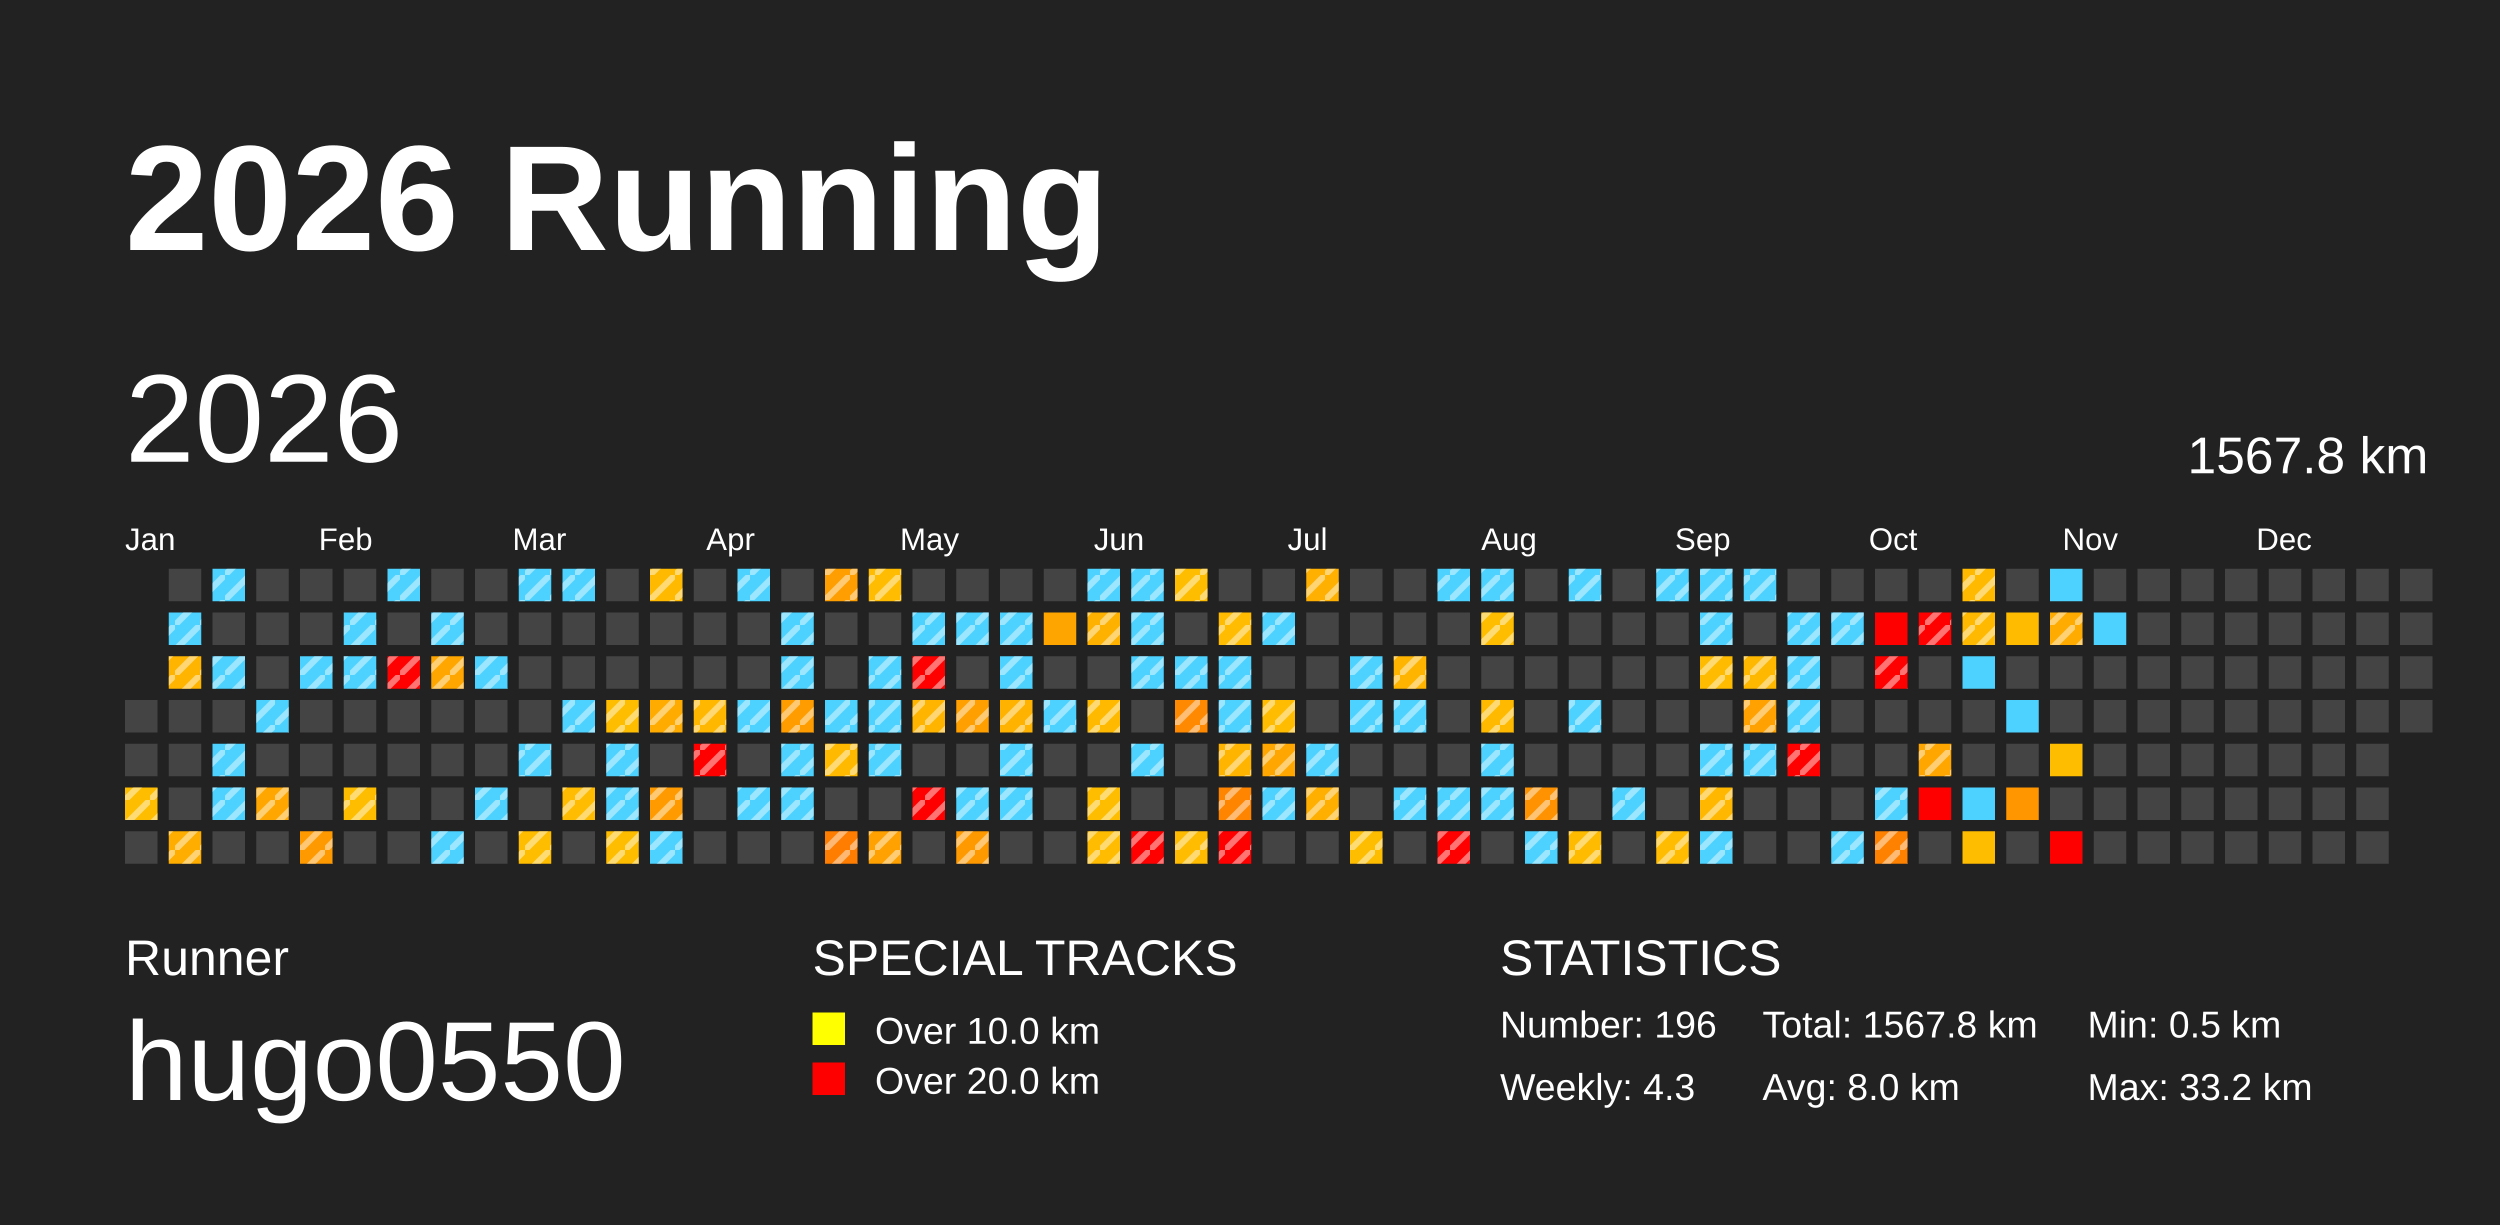
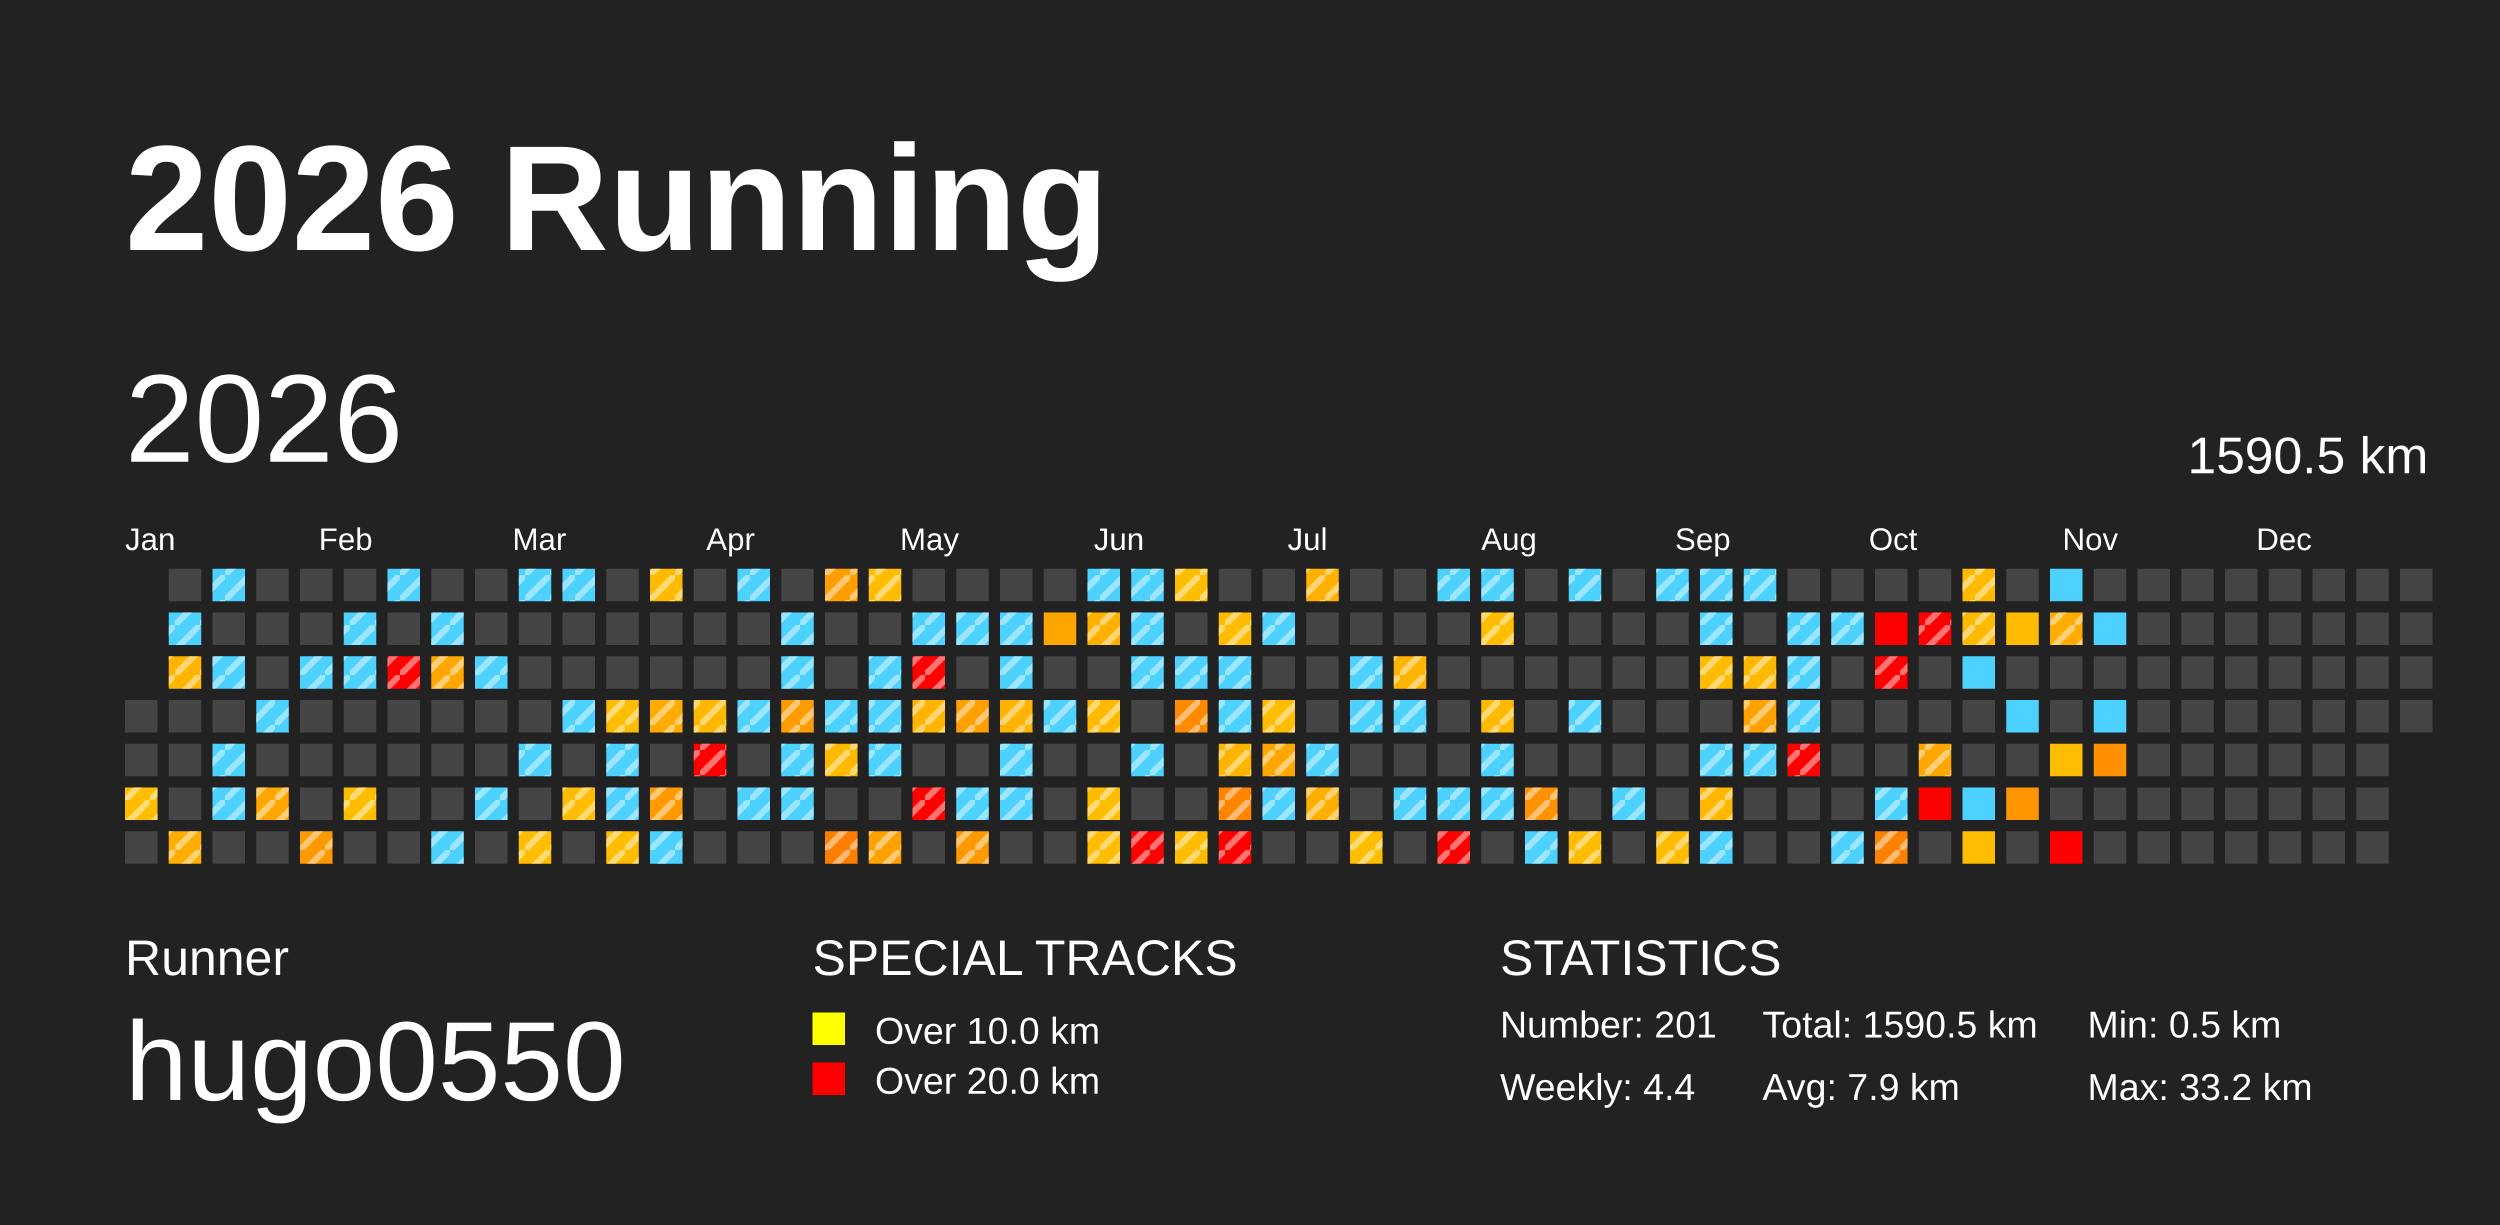
<svg xmlns="http://www.w3.org/2000/svg" baseProfile="full" height="98mm" version="1.1" viewBox="0,0,200,98" width="200mm">
  <defs>
    <pattern height="2" id="indoor-stripe" patternUnits="userSpaceOnUse" width="2">
      <line stroke="white" stroke-opacity="0.45" stroke-width="0.5" x1="0" x2="2" y1="2" y2="0" />
    </pattern>
  </defs>
  <rect fill="#222222" height="98" width="200" x="0" y="0" />
  <text fill="#FFFFFF" style="font-size:12px; font-family:Arial; font-weight:bold;" x="10" y="20">2026 Running</text>
  <text fill="#FFFFFF" style="font-size:4px; font-family:Arial" x="10" y="78">Runner</text>
  <text fill="#FFFFFF" style="font-size:9px; font-family:Arial" x="10" y="88">hugo0550</text>
  <text fill="#FFFFFF" style="font-size:4px; font-family:Arial" x="65" y="78">SPECIAL TRACKS</text>
  <rect fill="yellow" height="2.6" width="2.6" x="65" y="81" />
  <text fill="#FFFFFF" style="font-size:3px; font-family:Arial" x="70" y="83.5">Over 10.0 km</text>
  <rect fill="red" height="2.6" width="2.6" x="65" y="85" />
  <text fill="#FFFFFF" style="font-size:3px; font-family:Arial" x="70" y="87.5">Over 20.0 km</text>
  <text fill="#FFFFFF" style="font-size:4px; font-family:Arial" x="120" y="78">STATISTICS</text>
-   <text fill="#FFFFFF" style="font-size:3px; font-family:Arial" x="120" y="83">Number: 196</text>
-   <text fill="#FFFFFF" style="font-size:3px; font-family:Arial" x="120" y="88">Weekly: 4.3</text>
-   <text fill="#FFFFFF" style="font-size:3px; font-family:Arial" x="141" y="83">Total: 1567.8 km</text>
-   <text fill="#FFFFFF" style="font-size:3px; font-family:Arial" x="141" y="88">Avg: 8.0 km</text>
+   <text fill="#FFFFFF" style="font-size:3px; font-family:Arial" x="120" y="83">Number: 201</text>
+   <text fill="#FFFFFF" style="font-size:3px; font-family:Arial" x="120" y="88">Weekly: 4.4</text>
+   <text fill="#FFFFFF" style="font-size:3px; font-family:Arial" x="141" y="83">Total: 1590.5 km</text>
+   <text fill="#FFFFFF" style="font-size:3px; font-family:Arial" x="141" y="88">Avg: 7.9 km</text>
  <text fill="#FFFFFF" style="font-size:3px; font-family:Arial" x="167" y="83">Min: 0.5 km</text>
  <text fill="#FFFFFF" style="font-size:3px; font-family:Arial" x="167" y="88">Max: 33.2 km</text>
  <text dominant-baseline="hanging" fill="#FFFFFF" style="font-size:10.0px; font-family:Arial;" x="10" y="30">2026</text>
-   <text dominant-baseline="hanging" fill="#FFFFFF" style="font-size:4.125px; font-family:Arial;" x="175" y="35">1567.8 km</text>
+   <text dominant-baseline="hanging" fill="#FFFFFF" style="font-size:4.125px; font-family:Arial;" x="175" y="35">1590.5 km</text>
  <text fill="#FFFFFF" style="font-size:2.5px; font-family:Arial" x="10.0" y="44">Jan</text>
  <text fill="#FFFFFF" style="font-size:2.5px; font-family:Arial" x="25.5" y="44">Feb</text>
  <text fill="#FFFFFF" style="font-size:2.5px; font-family:Arial" x="41.0" y="44">Mar</text>
  <text fill="#FFFFFF" style="font-size:2.5px; font-family:Arial" x="56.5" y="44">Apr</text>
  <text fill="#FFFFFF" style="font-size:2.5px; font-family:Arial" x="72.0" y="44">May</text>
  <text fill="#FFFFFF" style="font-size:2.5px; font-family:Arial" x="87.5" y="44">Jun</text>
  <text fill="#FFFFFF" style="font-size:2.5px; font-family:Arial" x="103.0" y="44">Jul</text>
  <text fill="#FFFFFF" style="font-size:2.5px; font-family:Arial" x="118.5" y="44">Aug</text>
  <text fill="#FFFFFF" style="font-size:2.5px; font-family:Arial" x="134.0" y="44">Sep</text>
  <text fill="#FFFFFF" style="font-size:2.5px; font-family:Arial" x="149.5" y="44">Oct</text>
  <text fill="#FFFFFF" style="font-size:2.5px; font-family:Arial" x="165.0" y="44">Nov</text>
  <text fill="#FFFFFF" style="font-size:2.5px; font-family:Arial" x="180.5" y="44">Dec</text>
  <rect fill="#444444" height="2.6" width="2.6" x="10.0" y="56.0" />
  <rect fill="#444444" height="2.6" width="2.6" x="10.0" y="59.5" />
  <rect fill="#ffbd00" height="2.6" width="2.6" x="10.0" y="63.0" />
  <rect fill="url(#indoor-stripe)" height="2.6" style="pointer-events: none;" width="2.6" x="10.0" y="63.0" />
  <rect fill="#444444" height="2.6" width="2.6" x="10.0" y="66.5" />
  <rect fill="#444444" height="2.6" width="2.6" x="13.5" y="45.5" />
  <rect fill="#4dd2ff" height="2.6" width="2.6" x="13.5" y="49.0" />
  <rect fill="url(#indoor-stripe)" height="2.6" style="pointer-events: none;" width="2.6" x="13.5" y="49.0" />
  <rect fill="#ffb400" height="2.6" width="2.6" x="13.5" y="52.5" />
  <rect fill="url(#indoor-stripe)" height="2.6" style="pointer-events: none;" width="2.6" x="13.5" y="52.5" />
  <rect fill="#444444" height="2.6" width="2.6" x="13.5" y="56.0" />
  <rect fill="#444444" height="2.6" width="2.6" x="13.5" y="59.5" />
  <rect fill="#444444" height="2.6" width="2.6" x="13.5" y="63.0" />
  <rect fill="#ffae00" height="2.6" width="2.6" x="13.5" y="66.5" />
  <rect fill="url(#indoor-stripe)" height="2.6" style="pointer-events: none;" width="2.6" x="13.5" y="66.5" />
  <rect fill="#4dd2ff" height="2.6" width="2.6" x="17.0" y="45.5" />
  <rect fill="url(#indoor-stripe)" height="2.6" style="pointer-events: none;" width="2.6" x="17.0" y="45.5" />
  <rect fill="#444444" height="2.6" width="2.6" x="17.0" y="49.0" />
  <rect fill="#4dd2ff" height="2.6" width="2.6" x="17.0" y="52.5" />
  <rect fill="url(#indoor-stripe)" height="2.6" style="pointer-events: none;" width="2.6" x="17.0" y="52.5" />
  <rect fill="#444444" height="2.6" width="2.6" x="17.0" y="56.0" />
  <rect fill="#4dd2ff" height="2.6" width="2.6" x="17.0" y="59.5" />
  <rect fill="url(#indoor-stripe)" height="2.6" style="pointer-events: none;" width="2.6" x="17.0" y="59.5" />
  <rect fill="#4dd2ff" height="2.6" width="2.6" x="17.0" y="63.0" />
  <rect fill="url(#indoor-stripe)" height="2.6" style="pointer-events: none;" width="2.6" x="17.0" y="63.0" />
  <rect fill="#444444" height="2.6" width="2.6" x="17.0" y="66.5" />
  <rect fill="#444444" height="2.6" width="2.6" x="20.5" y="45.5" />
  <rect fill="#444444" height="2.6" width="2.6" x="20.5" y="49.0" />
  <rect fill="#444444" height="2.6" width="2.6" x="20.5" y="52.5" />
  <rect fill="#4dd2ff" height="2.6" width="2.6" x="20.5" y="56.0" />
  <rect fill="url(#indoor-stripe)" height="2.6" style="pointer-events: none;" width="2.6" x="20.5" y="56.0" />
  <rect fill="#444444" height="2.6" width="2.6" x="20.5" y="59.5" />
  <rect fill="#ffa700" height="2.6" width="2.6" x="20.5" y="63.0" />
  <rect fill="url(#indoor-stripe)" height="2.6" style="pointer-events: none;" width="2.6" x="20.5" y="63.0" />
  <rect fill="#444444" height="2.6" width="2.6" x="20.5" y="66.5" />
  <rect fill="#444444" height="2.6" width="2.6" x="24.0" y="45.5" />
  <rect fill="#444444" height="2.6" width="2.6" x="24.0" y="49.0" />
  <rect fill="#4dd2ff" height="2.6" width="2.6" x="24.0" y="52.5" />
  <rect fill="url(#indoor-stripe)" height="2.6" style="pointer-events: none;" width="2.6" x="24.0" y="52.5" />
  <rect fill="#444444" height="2.6" width="2.6" x="24.0" y="56.0" />
  <rect fill="#444444" height="2.6" width="2.6" x="24.0" y="59.5" />
  <rect fill="#444444" height="2.6" width="2.6" x="24.0" y="63.0" />
  <rect fill="#ff9900" height="2.6" width="2.6" x="24.0" y="66.5" />
  <rect fill="url(#indoor-stripe)" height="2.6" style="pointer-events: none;" width="2.6" x="24.0" y="66.5" />
  <rect fill="#444444" height="2.6" width="2.6" x="27.5" y="45.5" />
  <rect fill="#4dd2ff" height="2.6" width="2.6" x="27.5" y="49.0" />
  <rect fill="url(#indoor-stripe)" height="2.6" style="pointer-events: none;" width="2.6" x="27.5" y="49.0" />
  <rect fill="#4dd2ff" height="2.6" width="2.6" x="27.5" y="52.5" />
  <rect fill="url(#indoor-stripe)" height="2.6" style="pointer-events: none;" width="2.6" x="27.5" y="52.5" />
  <rect fill="#444444" height="2.6" width="2.6" x="27.5" y="56.0" />
  <rect fill="#444444" height="2.6" width="2.6" x="27.5" y="59.5" />
  <rect fill="#ffbd00" height="2.6" width="2.6" x="27.5" y="63.0" />
  <rect fill="url(#indoor-stripe)" height="2.6" style="pointer-events: none;" width="2.6" x="27.5" y="63.0" />
  <rect fill="#444444" height="2.6" width="2.6" x="27.5" y="66.5" />
  <rect fill="#4dd2ff" height="2.6" width="2.6" x="31.0" y="45.5" />
  <rect fill="url(#indoor-stripe)" height="2.6" style="pointer-events: none;" width="2.6" x="31.0" y="45.5" />
  <rect fill="#444444" height="2.6" width="2.6" x="31.0" y="49.0" />
  <rect fill="red" height="2.6" width="2.6" x="31.0" y="52.5" />
  <rect fill="url(#indoor-stripe)" height="2.6" style="pointer-events: none;" width="2.6" x="31.0" y="52.5" />
  <rect fill="#444444" height="2.6" width="2.6" x="31.0" y="56.0" />
  <rect fill="#444444" height="2.6" width="2.6" x="31.0" y="59.5" />
  <rect fill="#444444" height="2.6" width="2.6" x="31.0" y="63.0" />
  <rect fill="#444444" height="2.6" width="2.6" x="31.0" y="66.5" />
  <rect fill="#444444" height="2.6" width="2.6" x="34.5" y="45.5" />
  <rect fill="#4dd2ff" height="2.6" width="2.6" x="34.5" y="49.0" />
  <rect fill="url(#indoor-stripe)" height="2.6" style="pointer-events: none;" width="2.6" x="34.5" y="49.0" />
  <rect fill="#ffa700" height="2.6" width="2.6" x="34.5" y="52.5" />
  <rect fill="url(#indoor-stripe)" height="2.6" style="pointer-events: none;" width="2.6" x="34.5" y="52.5" />
  <rect fill="#444444" height="2.6" width="2.6" x="34.5" y="56.0" />
  <rect fill="#444444" height="2.6" width="2.6" x="34.5" y="59.5" />
  <rect fill="#444444" height="2.6" width="2.6" x="34.5" y="63.0" />
  <rect fill="#4dd2ff" height="2.6" width="2.6" x="34.5" y="66.5" />
  <rect fill="url(#indoor-stripe)" height="2.6" style="pointer-events: none;" width="2.6" x="34.5" y="66.5" />
  <rect fill="#444444" height="2.6" width="2.6" x="38.0" y="45.5" />
  <rect fill="#444444" height="2.6" width="2.6" x="38.0" y="49.0" />
  <rect fill="#4dd2ff" height="2.6" width="2.6" x="38.0" y="52.5" />
  <rect fill="url(#indoor-stripe)" height="2.6" style="pointer-events: none;" width="2.6" x="38.0" y="52.5" />
  <rect fill="#444444" height="2.6" width="2.6" x="38.0" y="56.0" />
  <rect fill="#444444" height="2.6" width="2.6" x="38.0" y="59.5" />
  <rect fill="#4dd2ff" height="2.6" width="2.6" x="38.0" y="63.0" />
  <rect fill="url(#indoor-stripe)" height="2.6" style="pointer-events: none;" width="2.6" x="38.0" y="63.0" />
  <rect fill="#444444" height="2.6" width="2.6" x="38.0" y="66.5" />
  <rect fill="#4dd2ff" height="2.6" width="2.6" x="41.5" y="45.5" />
  <rect fill="url(#indoor-stripe)" height="2.6" style="pointer-events: none;" width="2.6" x="41.5" y="45.5" />
  <rect fill="#444444" height="2.6" width="2.6" x="41.5" y="49.0" />
  <rect fill="#444444" height="2.6" width="2.6" x="41.5" y="52.5" />
  <rect fill="#444444" height="2.6" width="2.6" x="41.5" y="56.0" />
  <rect fill="#4dd2ff" height="2.6" width="2.6" x="41.5" y="59.5" />
  <rect fill="url(#indoor-stripe)" height="2.6" style="pointer-events: none;" width="2.6" x="41.5" y="59.5" />
  <rect fill="#444444" height="2.6" width="2.6" x="41.5" y="63.0" />
  <rect fill="#ffbd00" height="2.6" width="2.6" x="41.5" y="66.5" />
  <rect fill="url(#indoor-stripe)" height="2.6" style="pointer-events: none;" width="2.6" x="41.5" y="66.5" />
  <rect fill="#4dd2ff" height="2.6" width="2.6" x="45.0" y="45.5" />
  <rect fill="url(#indoor-stripe)" height="2.6" style="pointer-events: none;" width="2.6" x="45.0" y="45.5" />
  <rect fill="#444444" height="2.6" width="2.6" x="45.0" y="49.0" />
  <rect fill="#444444" height="2.6" width="2.6" x="45.0" y="52.5" />
  <rect fill="#4dd2ff" height="2.6" width="2.6" x="45.0" y="56.0" />
  <rect fill="url(#indoor-stripe)" height="2.6" style="pointer-events: none;" width="2.6" x="45.0" y="56.0" />
  <rect fill="#444444" height="2.6" width="2.6" x="45.0" y="59.5" />
  <rect fill="#ffbc00" height="2.6" width="2.6" x="45.0" y="63.0" />
  <rect fill="url(#indoor-stripe)" height="2.6" style="pointer-events: none;" width="2.6" x="45.0" y="63.0" />
  <rect fill="#444444" height="2.6" width="2.6" x="45.0" y="66.5" />
  <rect fill="#444444" height="2.6" width="2.6" x="48.5" y="45.5" />
  <rect fill="#444444" height="2.6" width="2.6" x="48.5" y="49.0" />
  <rect fill="#444444" height="2.6" width="2.6" x="48.5" y="52.5" />
  <rect fill="#ffbd00" height="2.6" width="2.6" x="48.5" y="56.0" />
  <rect fill="url(#indoor-stripe)" height="2.6" style="pointer-events: none;" width="2.6" x="48.5" y="56.0" />
  <rect fill="#4dd2ff" height="2.6" width="2.6" x="48.5" y="59.5" />
  <rect fill="url(#indoor-stripe)" height="2.6" style="pointer-events: none;" width="2.6" x="48.5" y="59.5" />
  <rect fill="#4dd2ff" height="2.6" width="2.6" x="48.5" y="63.0" />
  <rect fill="url(#indoor-stripe)" height="2.6" style="pointer-events: none;" width="2.6" x="48.5" y="63.0" />
  <rect fill="#ffbd00" height="2.6" width="2.6" x="48.5" y="66.5" />
  <rect fill="url(#indoor-stripe)" height="2.6" style="pointer-events: none;" width="2.6" x="48.5" y="66.5" />
  <rect fill="#ffba00" height="2.6" width="2.6" x="52.0" y="45.5" />
  <rect fill="url(#indoor-stripe)" height="2.6" style="pointer-events: none;" width="2.6" x="52.0" y="45.5" />
  <rect fill="#444444" height="2.6" width="2.6" x="52.0" y="49.0" />
  <rect fill="#444444" height="2.6" width="2.6" x="52.0" y="52.5" />
  <rect fill="#ffab00" height="2.6" width="2.6" x="52.0" y="56.0" />
  <rect fill="url(#indoor-stripe)" height="2.6" style="pointer-events: none;" width="2.6" x="52.0" y="56.0" />
  <rect fill="#444444" height="2.6" width="2.6" x="52.0" y="59.5" />
  <rect fill="#ff9b00" height="2.6" width="2.6" x="52.0" y="63.0" />
  <rect fill="url(#indoor-stripe)" height="2.6" style="pointer-events: none;" width="2.6" x="52.0" y="63.0" />
  <rect fill="#4dd2ff" height="2.6" width="2.6" x="52.0" y="66.5" />
  <rect fill="url(#indoor-stripe)" height="2.6" style="pointer-events: none;" width="2.6" x="52.0" y="66.5" />
  <rect fill="#444444" height="2.6" width="2.6" x="55.5" y="45.5" />
  <rect fill="#444444" height="2.6" width="2.6" x="55.5" y="49.0" />
  <rect fill="#444444" height="2.6" width="2.6" x="55.5" y="52.5" />
  <rect fill="#ffb700" height="2.6" width="2.6" x="55.5" y="56.0" />
  <rect fill="url(#indoor-stripe)" height="2.6" style="pointer-events: none;" width="2.6" x="55.5" y="56.0" />
  <rect fill="red" height="2.6" width="2.6" x="55.5" y="59.5" />
  <rect fill="url(#indoor-stripe)" height="2.6" style="pointer-events: none;" width="2.6" x="55.5" y="59.5" />
  <rect fill="#444444" height="2.6" width="2.6" x="55.5" y="63.0" />
  <rect fill="#444444" height="2.6" width="2.6" x="55.5" y="66.5" />
  <rect fill="#4dd2ff" height="2.6" width="2.6" x="59.0" y="45.5" />
  <rect fill="url(#indoor-stripe)" height="2.6" style="pointer-events: none;" width="2.6" x="59.0" y="45.5" />
  <rect fill="#444444" height="2.6" width="2.6" x="59.0" y="49.0" />
  <rect fill="#444444" height="2.6" width="2.6" x="59.0" y="52.5" />
  <rect fill="#4dd2ff" height="2.6" width="2.6" x="59.0" y="56.0" />
  <rect fill="url(#indoor-stripe)" height="2.6" style="pointer-events: none;" width="2.6" x="59.0" y="56.0" />
  <rect fill="#444444" height="2.6" width="2.6" x="59.0" y="59.5" />
  <rect fill="#4dd2ff" height="2.6" width="2.6" x="59.0" y="63.0" />
  <rect fill="url(#indoor-stripe)" height="2.6" style="pointer-events: none;" width="2.6" x="59.0" y="63.0" />
  <rect fill="#444444" height="2.6" width="2.6" x="59.0" y="66.5" />
  <rect fill="#444444" height="2.6" width="2.6" x="62.5" y="45.5" />
  <rect fill="#4dd2ff" height="2.6" width="2.6" x="62.5" y="49.0" />
  <rect fill="url(#indoor-stripe)" height="2.6" style="pointer-events: none;" width="2.6" x="62.5" y="49.0" />
  <rect fill="#4dd2ff" height="2.6" width="2.6" x="62.5" y="52.5" />
  <rect fill="url(#indoor-stripe)" height="2.6" style="pointer-events: none;" width="2.6" x="62.5" y="52.5" />
  <rect fill="#ff9d00" height="2.6" width="2.6" x="62.5" y="56.0" />
  <rect fill="url(#indoor-stripe)" height="2.6" style="pointer-events: none;" width="2.6" x="62.5" y="56.0" />
  <rect fill="#4dd2ff" height="2.6" width="2.6" x="62.5" y="59.5" />
  <rect fill="url(#indoor-stripe)" height="2.6" style="pointer-events: none;" width="2.6" x="62.5" y="59.5" />
  <rect fill="#4dd2ff" height="2.6" width="2.6" x="62.5" y="63.0" />
  <rect fill="url(#indoor-stripe)" height="2.6" style="pointer-events: none;" width="2.6" x="62.5" y="63.0" />
  <rect fill="#444444" height="2.6" width="2.6" x="62.5" y="66.5" />
  <rect fill="#ff9e00" height="2.6" width="2.6" x="66.0" y="45.5" />
  <rect fill="url(#indoor-stripe)" height="2.6" style="pointer-events: none;" width="2.6" x="66.0" y="45.5" />
  <rect fill="#444444" height="2.6" width="2.6" x="66.0" y="49.0" />
  <rect fill="#444444" height="2.6" width="2.6" x="66.0" y="52.5" />
  <rect fill="#4dd2ff" height="2.6" width="2.6" x="66.0" y="56.0" />
  <rect fill="url(#indoor-stripe)" height="2.6" style="pointer-events: none;" width="2.6" x="66.0" y="56.0" />
  <rect fill="#ffba00" height="2.6" width="2.6" x="66.0" y="59.5" />
  <rect fill="url(#indoor-stripe)" height="2.6" style="pointer-events: none;" width="2.6" x="66.0" y="59.5" />
  <rect fill="#444444" height="2.6" width="2.6" x="66.0" y="63.0" />
  <rect fill="#ff7d00" height="2.6" width="2.6" x="66.0" y="66.5" />
  <rect fill="url(#indoor-stripe)" height="2.6" style="pointer-events: none;" width="2.6" x="66.0" y="66.5" />
  <rect fill="#ffbc00" height="2.6" width="2.6" x="69.5" y="45.5" />
  <rect fill="url(#indoor-stripe)" height="2.6" style="pointer-events: none;" width="2.6" x="69.5" y="45.5" />
  <rect fill="#444444" height="2.6" width="2.6" x="69.5" y="49.0" />
  <rect fill="#4dd2ff" height="2.6" width="2.6" x="69.5" y="52.5" />
  <rect fill="url(#indoor-stripe)" height="2.6" style="pointer-events: none;" width="2.6" x="69.5" y="52.5" />
  <rect fill="#4dd2ff" height="2.6" width="2.6" x="69.5" y="56.0" />
  <rect fill="url(#indoor-stripe)" height="2.6" style="pointer-events: none;" width="2.6" x="69.5" y="56.0" />
  <rect fill="#4dd2ff" height="2.6" width="2.6" x="69.5" y="59.5" />
  <rect fill="url(#indoor-stripe)" height="2.6" style="pointer-events: none;" width="2.6" x="69.5" y="59.5" />
  <rect fill="#444444" height="2.6" width="2.6" x="69.5" y="63.0" />
  <rect fill="#ffa100" height="2.6" width="2.6" x="69.5" y="66.5" />
  <rect fill="url(#indoor-stripe)" height="2.6" style="pointer-events: none;" width="2.6" x="69.5" y="66.5" />
  <rect fill="#444444" height="2.6" width="2.6" x="73.0" y="45.5" />
  <rect fill="#4dd2ff" height="2.6" width="2.6" x="73.0" y="49.0" />
  <rect fill="url(#indoor-stripe)" height="2.6" style="pointer-events: none;" width="2.6" x="73.0" y="49.0" />
  <rect fill="red" height="2.6" width="2.6" x="73.0" y="52.5" />
  <rect fill="url(#indoor-stripe)" height="2.6" style="pointer-events: none;" width="2.6" x="73.0" y="52.5" />
  <rect fill="#ffb500" height="2.6" width="2.6" x="73.0" y="56.0" />
  <rect fill="url(#indoor-stripe)" height="2.6" style="pointer-events: none;" width="2.6" x="73.0" y="56.0" />
  <rect fill="#444444" height="2.6" width="2.6" x="73.0" y="59.5" />
  <rect fill="red" height="2.6" width="2.6" x="73.0" y="63.0" />
  <rect fill="url(#indoor-stripe)" height="2.6" style="pointer-events: none;" width="2.6" x="73.0" y="63.0" />
  <rect fill="#444444" height="2.6" width="2.6" x="73.0" y="66.5" />
  <rect fill="#444444" height="2.6" width="2.6" x="76.5" y="45.5" />
  <rect fill="#4dd2ff" height="2.6" width="2.6" x="76.5" y="49.0" />
  <rect fill="url(#indoor-stripe)" height="2.6" style="pointer-events: none;" width="2.6" x="76.5" y="49.0" />
  <rect fill="#444444" height="2.6" width="2.6" x="76.5" y="52.5" />
  <rect fill="#ff9f00" height="2.6" width="2.6" x="76.5" y="56.0" />
  <rect fill="url(#indoor-stripe)" height="2.6" style="pointer-events: none;" width="2.6" x="76.5" y="56.0" />
  <rect fill="#444444" height="2.6" width="2.6" x="76.5" y="59.5" />
  <rect fill="#4dd2ff" height="2.6" width="2.6" x="76.5" y="63.0" />
  <rect fill="url(#indoor-stripe)" height="2.6" style="pointer-events: none;" width="2.6" x="76.5" y="63.0" />
  <rect fill="#ff9900" height="2.6" width="2.6" x="76.5" y="66.5" />
  <rect fill="url(#indoor-stripe)" height="2.6" style="pointer-events: none;" width="2.6" x="76.5" y="66.5" />
  <rect fill="#444444" height="2.6" width="2.6" x="80.0" y="45.5" />
  <rect fill="#4dd2ff" height="2.6" width="2.6" x="80.0" y="49.0" />
  <rect fill="url(#indoor-stripe)" height="2.6" style="pointer-events: none;" width="2.6" x="80.0" y="49.0" />
  <rect fill="#4dd2ff" height="2.6" width="2.6" x="80.0" y="52.5" />
  <rect fill="url(#indoor-stripe)" height="2.6" style="pointer-events: none;" width="2.6" x="80.0" y="52.5" />
  <rect fill="#ffb200" height="2.6" width="2.6" x="80.0" y="56.0" />
  <rect fill="url(#indoor-stripe)" height="2.6" style="pointer-events: none;" width="2.6" x="80.0" y="56.0" />
  <rect fill="#4dd2ff" height="2.6" width="2.6" x="80.0" y="59.5" />
  <rect fill="url(#indoor-stripe)" height="2.6" style="pointer-events: none;" width="2.6" x="80.0" y="59.5" />
  <rect fill="#4dd2ff" height="2.6" width="2.6" x="80.0" y="63.0" />
  <rect fill="url(#indoor-stripe)" height="2.6" style="pointer-events: none;" width="2.6" x="80.0" y="63.0" />
  <rect fill="#444444" height="2.6" width="2.6" x="80.0" y="66.5" />
  <rect fill="#444444" height="2.6" width="2.6" x="83.5" y="45.5" />
  <rect fill="#ffa500" height="2.6" width="2.6" x="83.5" y="49.0" />
  <rect fill="#444444" height="2.6" width="2.6" x="83.5" y="52.5" />
  <rect fill="#4dd2ff" height="2.6" width="2.6" x="83.5" y="56.0" />
  <rect fill="url(#indoor-stripe)" height="2.6" style="pointer-events: none;" width="2.6" x="83.5" y="56.0" />
  <rect fill="#444444" height="2.6" width="2.6" x="83.5" y="59.5" />
  <rect fill="#444444" height="2.6" width="2.6" x="83.5" y="63.0" />
  <rect fill="#444444" height="2.6" width="2.6" x="83.5" y="66.5" />
  <rect fill="#4dd2ff" height="2.6" width="2.6" x="87.0" y="45.5" />
  <rect fill="url(#indoor-stripe)" height="2.6" style="pointer-events: none;" width="2.6" x="87.0" y="45.5" />
  <rect fill="#ffb100" height="2.6" width="2.6" x="87.0" y="49.0" />
  <rect fill="url(#indoor-stripe)" height="2.6" style="pointer-events: none;" width="2.6" x="87.0" y="49.0" />
  <rect fill="#444444" height="2.6" width="2.6" x="87.0" y="52.5" />
  <rect fill="#ffba00" height="2.6" width="2.6" x="87.0" y="56.0" />
  <rect fill="url(#indoor-stripe)" height="2.6" style="pointer-events: none;" width="2.6" x="87.0" y="56.0" />
  <rect fill="#444444" height="2.6" width="2.6" x="87.0" y="59.5" />
  <rect fill="#ffbd00" height="2.6" width="2.6" x="87.0" y="63.0" />
  <rect fill="url(#indoor-stripe)" height="2.6" style="pointer-events: none;" width="2.6" x="87.0" y="63.0" />
  <rect fill="#ffbc00" height="2.6" width="2.6" x="87.0" y="66.5" />
  <rect fill="url(#indoor-stripe)" height="2.6" style="pointer-events: none;" width="2.6" x="87.0" y="66.5" />
  <rect fill="#4dd2ff" height="2.6" width="2.6" x="90.5" y="45.5" />
  <rect fill="url(#indoor-stripe)" height="2.6" style="pointer-events: none;" width="2.6" x="90.5" y="45.5" />
  <rect fill="#4dd2ff" height="2.6" width="2.6" x="90.5" y="49.0" />
  <rect fill="url(#indoor-stripe)" height="2.6" style="pointer-events: none;" width="2.6" x="90.5" y="49.0" />
  <rect fill="#4dd2ff" height="2.6" width="2.6" x="90.5" y="52.5" />
  <rect fill="url(#indoor-stripe)" height="2.6" style="pointer-events: none;" width="2.6" x="90.5" y="52.5" />
  <rect fill="#444444" height="2.6" width="2.6" x="90.5" y="56.0" />
  <rect fill="#4dd2ff" height="2.6" width="2.6" x="90.5" y="59.5" />
  <rect fill="url(#indoor-stripe)" height="2.6" style="pointer-events: none;" width="2.6" x="90.5" y="59.5" />
  <rect fill="#444444" height="2.6" width="2.6" x="90.5" y="63.0" />
  <rect fill="red" height="2.6" width="2.6" x="90.5" y="66.5" />
  <rect fill="url(#indoor-stripe)" height="2.6" style="pointer-events: none;" width="2.6" x="90.5" y="66.5" />
  <rect fill="#ffbd00" height="2.6" width="2.6" x="94.0" y="45.5" />
  <rect fill="url(#indoor-stripe)" height="2.6" style="pointer-events: none;" width="2.6" x="94.0" y="45.5" />
  <rect fill="#444444" height="2.6" width="2.6" x="94.0" y="49.0" />
  <rect fill="#4dd2ff" height="2.6" width="2.6" x="94.0" y="52.5" />
  <rect fill="url(#indoor-stripe)" height="2.6" style="pointer-events: none;" width="2.6" x="94.0" y="52.5" />
  <rect fill="#ff8900" height="2.6" width="2.6" x="94.0" y="56.0" />
  <rect fill="url(#indoor-stripe)" height="2.6" style="pointer-events: none;" width="2.6" x="94.0" y="56.0" />
  <rect fill="#444444" height="2.6" width="2.6" x="94.0" y="59.5" />
  <rect fill="#444444" height="2.6" width="2.6" x="94.0" y="63.0" />
  <rect fill="#ffbc00" height="2.6" width="2.6" x="94.0" y="66.5" />
  <rect fill="url(#indoor-stripe)" height="2.6" style="pointer-events: none;" width="2.6" x="94.0" y="66.5" />
  <rect fill="#444444" height="2.6" width="2.6" x="97.5" y="45.5" />
  <rect fill="#ffbc00" height="2.6" width="2.6" x="97.5" y="49.0" />
  <rect fill="url(#indoor-stripe)" height="2.6" style="pointer-events: none;" width="2.6" x="97.5" y="49.0" />
  <rect fill="#4dd2ff" height="2.6" width="2.6" x="97.5" y="52.5" />
  <rect fill="url(#indoor-stripe)" height="2.6" style="pointer-events: none;" width="2.6" x="97.5" y="52.5" />
  <rect fill="#4dd2ff" height="2.6" width="2.6" x="97.5" y="56.0" />
  <rect fill="url(#indoor-stripe)" height="2.6" style="pointer-events: none;" width="2.6" x="97.5" y="56.0" />
  <rect fill="#ffb500" height="2.6" width="2.6" x="97.5" y="59.5" />
  <rect fill="url(#indoor-stripe)" height="2.6" style="pointer-events: none;" width="2.6" x="97.5" y="59.5" />
  <rect fill="#ff8400" height="2.6" width="2.6" x="97.5" y="63.0" />
  <rect fill="url(#indoor-stripe)" height="2.6" style="pointer-events: none;" width="2.6" x="97.5" y="63.0" />
  <rect fill="red" height="2.6" width="2.6" x="97.5" y="66.5" />
  <rect fill="url(#indoor-stripe)" height="2.6" style="pointer-events: none;" width="2.6" x="97.5" y="66.5" />
  <rect fill="#444444" height="2.6" width="2.6" x="101.0" y="45.5" />
  <rect fill="#4dd2ff" height="2.6" width="2.6" x="101.0" y="49.0" />
  <rect fill="url(#indoor-stripe)" height="2.6" style="pointer-events: none;" width="2.6" x="101.0" y="49.0" />
  <rect fill="#444444" height="2.6" width="2.6" x="101.0" y="52.5" />
  <rect fill="#ffbc00" height="2.6" width="2.6" x="101.0" y="56.0" />
  <rect fill="url(#indoor-stripe)" height="2.6" style="pointer-events: none;" width="2.6" x="101.0" y="56.0" />
  <rect fill="#ffa700" height="2.6" width="2.6" x="101.0" y="59.5" />
  <rect fill="url(#indoor-stripe)" height="2.6" style="pointer-events: none;" width="2.6" x="101.0" y="59.5" />
  <rect fill="#4dd2ff" height="2.6" width="2.6" x="101.0" y="63.0" />
  <rect fill="url(#indoor-stripe)" height="2.6" style="pointer-events: none;" width="2.6" x="101.0" y="63.0" />
  <rect fill="#444444" height="2.6" width="2.6" x="101.0" y="66.5" />
  <rect fill="#ffb000" height="2.6" width="2.6" x="104.5" y="45.5" />
  <rect fill="url(#indoor-stripe)" height="2.6" style="pointer-events: none;" width="2.6" x="104.5" y="45.5" />
  <rect fill="#444444" height="2.6" width="2.6" x="104.5" y="49.0" />
  <rect fill="#444444" height="2.6" width="2.6" x="104.5" y="52.5" />
  <rect fill="#444444" height="2.6" width="2.6" x="104.5" y="56.0" />
  <rect fill="#4dd2ff" height="2.6" width="2.6" x="104.5" y="59.5" />
  <rect fill="url(#indoor-stripe)" height="2.6" style="pointer-events: none;" width="2.6" x="104.5" y="59.5" />
  <rect fill="#ffaf00" height="2.6" width="2.6" x="104.5" y="63.0" />
  <rect fill="url(#indoor-stripe)" height="2.6" style="pointer-events: none;" width="2.6" x="104.5" y="63.0" />
  <rect fill="#444444" height="2.6" width="2.6" x="104.5" y="66.5" />
  <rect fill="#444444" height="2.6" width="2.6" x="108.0" y="45.5" />
  <rect fill="#444444" height="2.6" width="2.6" x="108.0" y="49.0" />
  <rect fill="#4dd2ff" height="2.6" width="2.6" x="108.0" y="52.5" />
  <rect fill="url(#indoor-stripe)" height="2.6" style="pointer-events: none;" width="2.6" x="108.0" y="52.5" />
  <rect fill="#4dd2ff" height="2.6" width="2.6" x="108.0" y="56.0" />
  <rect fill="url(#indoor-stripe)" height="2.6" style="pointer-events: none;" width="2.6" x="108.0" y="56.0" />
  <rect fill="#444444" height="2.6" width="2.6" x="108.0" y="59.5" />
  <rect fill="#444444" height="2.6" width="2.6" x="108.0" y="63.0" />
  <rect fill="#ffbd00" height="2.6" width="2.6" x="108.0" y="66.5" />
  <rect fill="url(#indoor-stripe)" height="2.6" style="pointer-events: none;" width="2.6" x="108.0" y="66.5" />
  <rect fill="#444444" height="2.6" width="2.6" x="111.5" y="45.5" />
  <rect fill="#444444" height="2.6" width="2.6" x="111.5" y="49.0" />
  <rect fill="#ffb500" height="2.6" width="2.6" x="111.5" y="52.5" />
  <rect fill="url(#indoor-stripe)" height="2.6" style="pointer-events: none;" width="2.6" x="111.5" y="52.5" />
  <rect fill="#4dd2ff" height="2.6" width="2.6" x="111.5" y="56.0" />
  <rect fill="url(#indoor-stripe)" height="2.6" style="pointer-events: none;" width="2.6" x="111.5" y="56.0" />
  <rect fill="#444444" height="2.6" width="2.6" x="111.5" y="59.5" />
  <rect fill="#4dd2ff" height="2.6" width="2.6" x="111.5" y="63.0" />
  <rect fill="url(#indoor-stripe)" height="2.6" style="pointer-events: none;" width="2.6" x="111.5" y="63.0" />
  <rect fill="#444444" height="2.6" width="2.6" x="111.5" y="66.5" />
  <rect fill="#4dd2ff" height="2.6" width="2.6" x="115.0" y="45.5" />
  <rect fill="url(#indoor-stripe)" height="2.6" style="pointer-events: none;" width="2.6" x="115.0" y="45.5" />
  <rect fill="#444444" height="2.6" width="2.6" x="115.0" y="49.0" />
  <rect fill="#444444" height="2.6" width="2.6" x="115.0" y="52.5" />
  <rect fill="#444444" height="2.6" width="2.6" x="115.0" y="56.0" />
  <rect fill="#444444" height="2.6" width="2.6" x="115.0" y="59.5" />
  <rect fill="#4dd2ff" height="2.6" width="2.6" x="115.0" y="63.0" />
  <rect fill="url(#indoor-stripe)" height="2.6" style="pointer-events: none;" width="2.6" x="115.0" y="63.0" />
  <rect fill="red" height="2.6" width="2.6" x="115.0" y="66.5" />
  <rect fill="url(#indoor-stripe)" height="2.6" style="pointer-events: none;" width="2.6" x="115.0" y="66.5" />
  <rect fill="#4dd2ff" height="2.6" width="2.6" x="118.5" y="45.5" />
  <rect fill="url(#indoor-stripe)" height="2.6" style="pointer-events: none;" width="2.6" x="118.5" y="45.5" />
  <rect fill="#ffbd00" height="2.6" width="2.6" x="118.5" y="49.0" />
  <rect fill="url(#indoor-stripe)" height="2.6" style="pointer-events: none;" width="2.6" x="118.5" y="49.0" />
  <rect fill="#444444" height="2.6" width="2.6" x="118.5" y="52.5" />
  <rect fill="#ffba00" height="2.6" width="2.6" x="118.5" y="56.0" />
  <rect fill="url(#indoor-stripe)" height="2.6" style="pointer-events: none;" width="2.6" x="118.5" y="56.0" />
  <rect fill="#4dd2ff" height="2.6" width="2.6" x="118.5" y="59.5" />
  <rect fill="url(#indoor-stripe)" height="2.6" style="pointer-events: none;" width="2.6" x="118.5" y="59.5" />
  <rect fill="#4dd2ff" height="2.6" width="2.6" x="118.5" y="63.0" />
  <rect fill="url(#indoor-stripe)" height="2.6" style="pointer-events: none;" width="2.6" x="118.5" y="63.0" />
  <rect fill="#444444" height="2.6" width="2.6" x="118.5" y="66.5" />
  <rect fill="#444444" height="2.6" width="2.6" x="122.0" y="45.5" />
  <rect fill="#444444" height="2.6" width="2.6" x="122.0" y="49.0" />
  <rect fill="#444444" height="2.6" width="2.6" x="122.0" y="52.5" />
  <rect fill="#444444" height="2.6" width="2.6" x="122.0" y="56.0" />
  <rect fill="#444444" height="2.6" width="2.6" x="122.0" y="59.5" />
  <rect fill="#ff9200" height="2.6" width="2.6" x="122.0" y="63.0" />
  <rect fill="url(#indoor-stripe)" height="2.6" style="pointer-events: none;" width="2.6" x="122.0" y="63.0" />
  <rect fill="#4dd2ff" height="2.6" width="2.6" x="122.0" y="66.5" />
  <rect fill="url(#indoor-stripe)" height="2.6" style="pointer-events: none;" width="2.6" x="122.0" y="66.5" />
  <rect fill="#4dd2ff" height="2.6" width="2.6" x="125.5" y="45.5" />
  <rect fill="url(#indoor-stripe)" height="2.6" style="pointer-events: none;" width="2.6" x="125.5" y="45.5" />
  <rect fill="#444444" height="2.6" width="2.6" x="125.5" y="49.0" />
  <rect fill="#444444" height="2.6" width="2.6" x="125.5" y="52.5" />
  <rect fill="#4dd2ff" height="2.6" width="2.6" x="125.5" y="56.0" />
  <rect fill="url(#indoor-stripe)" height="2.6" style="pointer-events: none;" width="2.6" x="125.5" y="56.0" />
  <rect fill="#444444" height="2.6" width="2.6" x="125.5" y="59.5" />
  <rect fill="#444444" height="2.6" width="2.6" x="125.5" y="63.0" />
  <rect fill="#ffbb00" height="2.6" width="2.6" x="125.5" y="66.5" />
  <rect fill="url(#indoor-stripe)" height="2.6" style="pointer-events: none;" width="2.6" x="125.5" y="66.5" />
  <rect fill="#444444" height="2.6" width="2.6" x="129.0" y="45.5" />
  <rect fill="#444444" height="2.6" width="2.6" x="129.0" y="49.0" />
  <rect fill="#444444" height="2.6" width="2.6" x="129.0" y="52.5" />
  <rect fill="#444444" height="2.6" width="2.6" x="129.0" y="56.0" />
  <rect fill="#444444" height="2.6" width="2.6" x="129.0" y="59.5" />
  <rect fill="#4dd2ff" height="2.6" width="2.6" x="129.0" y="63.0" />
  <rect fill="url(#indoor-stripe)" height="2.6" style="pointer-events: none;" width="2.6" x="129.0" y="63.0" />
  <rect fill="#444444" height="2.6" width="2.6" x="129.0" y="66.5" />
  <rect fill="#4dd2ff" height="2.6" width="2.6" x="132.5" y="45.5" />
  <rect fill="url(#indoor-stripe)" height="2.6" style="pointer-events: none;" width="2.6" x="132.5" y="45.5" />
  <rect fill="#444444" height="2.6" width="2.6" x="132.5" y="49.0" />
  <rect fill="#444444" height="2.6" width="2.6" x="132.5" y="52.5" />
  <rect fill="#444444" height="2.6" width="2.6" x="132.5" y="56.0" />
  <rect fill="#444444" height="2.6" width="2.6" x="132.5" y="59.5" />
  <rect fill="#444444" height="2.6" width="2.6" x="132.5" y="63.0" />
  <rect fill="#ffbc00" height="2.6" width="2.6" x="132.5" y="66.5" />
  <rect fill="url(#indoor-stripe)" height="2.6" style="pointer-events: none;" width="2.6" x="132.5" y="66.5" />
  <rect fill="#4dd2ff" height="2.6" width="2.6" x="136.0" y="45.5" />
  <rect fill="url(#indoor-stripe)" height="2.6" style="pointer-events: none;" width="2.6" x="136.0" y="45.5" />
  <rect fill="#4dd2ff" height="2.6" width="2.6" x="136.0" y="49.0" />
  <rect fill="url(#indoor-stripe)" height="2.6" style="pointer-events: none;" width="2.6" x="136.0" y="49.0" />
  <rect fill="#ffbb00" height="2.6" width="2.6" x="136.0" y="52.5" />
  <rect fill="url(#indoor-stripe)" height="2.6" style="pointer-events: none;" width="2.6" x="136.0" y="52.5" />
  <rect fill="#444444" height="2.6" width="2.6" x="136.0" y="56.0" />
  <rect fill="#4dd2ff" height="2.6" width="2.6" x="136.0" y="59.5" />
  <rect fill="url(#indoor-stripe)" height="2.6" style="pointer-events: none;" width="2.6" x="136.0" y="59.5" />
  <rect fill="#ffb700" height="2.6" width="2.6" x="136.0" y="63.0" />
  <rect fill="url(#indoor-stripe)" height="2.6" style="pointer-events: none;" width="2.6" x="136.0" y="63.0" />
  <rect fill="#4dd2ff" height="2.6" width="2.6" x="136.0" y="66.5" />
  <rect fill="url(#indoor-stripe)" height="2.6" style="pointer-events: none;" width="2.6" x="136.0" y="66.5" />
  <rect fill="#4dd2ff" height="2.6" width="2.6" x="139.5" y="45.5" />
  <rect fill="url(#indoor-stripe)" height="2.6" style="pointer-events: none;" width="2.6" x="139.5" y="45.5" />
  <rect fill="#444444" height="2.6" width="2.6" x="139.5" y="49.0" />
  <rect fill="#ffb800" height="2.6" width="2.6" x="139.5" y="52.5" />
  <rect fill="url(#indoor-stripe)" height="2.6" style="pointer-events: none;" width="2.6" x="139.5" y="52.5" />
  <rect fill="#ffa100" height="2.6" width="2.6" x="139.5" y="56.0" />
  <rect fill="url(#indoor-stripe)" height="2.6" style="pointer-events: none;" width="2.6" x="139.5" y="56.0" />
  <rect fill="#4dd2ff" height="2.6" width="2.6" x="139.5" y="59.5" />
  <rect fill="url(#indoor-stripe)" height="2.6" style="pointer-events: none;" width="2.6" x="139.5" y="59.5" />
  <rect fill="#444444" height="2.6" width="2.6" x="139.5" y="63.0" />
  <rect fill="#444444" height="2.6" width="2.6" x="139.5" y="66.5" />
  <rect fill="#444444" height="2.6" width="2.6" x="143.0" y="45.5" />
  <rect fill="#4dd2ff" height="2.6" width="2.6" x="143.0" y="49.0" />
  <rect fill="url(#indoor-stripe)" height="2.6" style="pointer-events: none;" width="2.6" x="143.0" y="49.0" />
  <rect fill="#4dd2ff" height="2.6" width="2.6" x="143.0" y="52.5" />
  <rect fill="url(#indoor-stripe)" height="2.6" style="pointer-events: none;" width="2.6" x="143.0" y="52.5" />
  <rect fill="#4dd2ff" height="2.6" width="2.6" x="143.0" y="56.0" />
  <rect fill="url(#indoor-stripe)" height="2.6" style="pointer-events: none;" width="2.6" x="143.0" y="56.0" />
  <rect fill="red" height="2.6" width="2.6" x="143.0" y="59.5" />
  <rect fill="url(#indoor-stripe)" height="2.6" style="pointer-events: none;" width="2.6" x="143.0" y="59.5" />
  <rect fill="#444444" height="2.6" width="2.6" x="143.0" y="63.0" />
  <rect fill="#444444" height="2.6" width="2.6" x="143.0" y="66.5" />
  <rect fill="#444444" height="2.6" width="2.6" x="146.5" y="45.5" />
  <rect fill="#4dd2ff" height="2.6" width="2.6" x="146.5" y="49.0" />
  <rect fill="url(#indoor-stripe)" height="2.6" style="pointer-events: none;" width="2.6" x="146.5" y="49.0" />
  <rect fill="#444444" height="2.6" width="2.6" x="146.5" y="52.5" />
  <rect fill="#444444" height="2.6" width="2.6" x="146.5" y="56.0" />
  <rect fill="#444444" height="2.6" width="2.6" x="146.5" y="59.5" />
  <rect fill="#444444" height="2.6" width="2.6" x="146.5" y="63.0" />
  <rect fill="#4dd2ff" height="2.6" width="2.6" x="146.5" y="66.5" />
  <rect fill="url(#indoor-stripe)" height="2.6" style="pointer-events: none;" width="2.6" x="146.5" y="66.5" />
  <rect fill="#444444" height="2.6" width="2.6" x="150.0" y="45.5" />
  <rect fill="red" height="2.6" width="2.6" x="150.0" y="49.0" />
  <rect fill="red" height="2.6" width="2.6" x="150.0" y="52.5" />
  <rect fill="url(#indoor-stripe)" height="2.6" style="pointer-events: none;" width="2.6" x="150.0" y="52.5" />
  <rect fill="#444444" height="2.6" width="2.6" x="150.0" y="56.0" />
  <rect fill="#444444" height="2.6" width="2.6" x="150.0" y="59.5" />
  <rect fill="#4dd2ff" height="2.6" width="2.6" x="150.0" y="63.0" />
  <rect fill="url(#indoor-stripe)" height="2.6" style="pointer-events: none;" width="2.6" x="150.0" y="63.0" />
  <rect fill="#ff8100" height="2.6" width="2.6" x="150.0" y="66.5" />
  <rect fill="url(#indoor-stripe)" height="2.6" style="pointer-events: none;" width="2.6" x="150.0" y="66.5" />
  <rect fill="#444444" height="2.6" width="2.6" x="153.5" y="45.5" />
  <rect fill="red" height="2.6" width="2.6" x="153.5" y="49.0" />
  <rect fill="url(#indoor-stripe)" height="2.6" style="pointer-events: none;" width="2.6" x="153.5" y="49.0" />
  <rect fill="#444444" height="2.6" width="2.6" x="153.5" y="52.5" />
  <rect fill="#444444" height="2.6" width="2.6" x="153.5" y="56.0" />
  <rect fill="#ffa600" height="2.6" width="2.6" x="153.5" y="59.5" />
  <rect fill="url(#indoor-stripe)" height="2.6" style="pointer-events: none;" width="2.6" x="153.5" y="59.5" />
  <rect fill="red" height="2.6" width="2.6" x="153.5" y="63.0" />
  <rect fill="#444444" height="2.6" width="2.6" x="153.5" y="66.5" />
  <rect fill="#ffba00" height="2.6" width="2.6" x="157.0" y="45.5" />
  <rect fill="url(#indoor-stripe)" height="2.6" style="pointer-events: none;" width="2.6" x="157.0" y="45.5" />
  <rect fill="#ffb900" height="2.6" width="2.6" x="157.0" y="49.0" />
  <rect fill="url(#indoor-stripe)" height="2.6" style="pointer-events: none;" width="2.6" x="157.0" y="49.0" />
  <rect fill="#4dd2ff" height="2.6" width="2.6" x="157.0" y="52.5" />
  <rect fill="#444444" height="2.6" width="2.6" x="157.0" y="56.0" />
  <rect fill="#444444" height="2.6" width="2.6" x="157.0" y="59.5" />
  <rect fill="#4dd2ff" height="2.6" width="2.6" x="157.0" y="63.0" />
  <rect fill="#ffbd00" height="2.6" width="2.6" x="157.0" y="66.5" />
  <rect fill="#444444" height="2.6" width="2.6" x="160.5" y="45.5" />
  <rect fill="#ffbb00" height="2.6" width="2.6" x="160.5" y="49.0" />
  <rect fill="#444444" height="2.6" width="2.6" x="160.5" y="52.5" />
  <rect fill="#4dd2ff" height="2.6" width="2.6" x="160.5" y="56.0" />
  <rect fill="#444444" height="2.6" width="2.6" x="160.5" y="59.5" />
  <rect fill="#ff9600" height="2.6" width="2.6" x="160.5" y="63.0" />
  <rect fill="#444444" height="2.6" width="2.6" x="160.5" y="66.5" />
  <rect fill="#4dd2ff" height="2.6" width="2.6" x="164.0" y="45.5" />
  <rect fill="#ffab00" height="2.6" width="2.6" x="164.0" y="49.0" />
  <rect fill="url(#indoor-stripe)" height="2.6" style="pointer-events: none;" width="2.6" x="164.0" y="49.0" />
  <rect fill="#444444" height="2.6" width="2.6" x="164.0" y="52.5" />
  <rect fill="#444444" height="2.6" width="2.6" x="164.0" y="56.0" />
  <rect fill="#ffbd00" height="2.6" width="2.6" x="164.0" y="59.5" />
  <rect fill="#444444" height="2.6" width="2.6" x="164.0" y="63.0" />
  <rect fill="red" height="2.6" width="2.6" x="164.0" y="66.5" />
  <rect fill="#444444" height="2.6" width="2.6" x="167.5" y="45.5" />
  <rect fill="#4dd2ff" height="2.6" width="2.6" x="167.5" y="49.0" />
  <rect fill="#444444" height="2.6" width="2.6" x="167.5" y="52.5" />
-   <rect fill="#444444" height="2.6" width="2.6" x="167.5" y="56.0" />
-   <rect fill="#444444" height="2.6" width="2.6" x="167.5" y="59.5" />
+   <rect fill="#4dd2ff" height="2.6" width="2.6" x="167.5" y="56.0" />
+   <rect fill="#ff9100" height="2.6" width="2.6" x="167.5" y="59.5" />
  <rect fill="#444444" height="2.6" width="2.6" x="167.5" y="63.0" />
  <rect fill="#444444" height="2.6" width="2.6" x="167.5" y="66.5" />
  <rect fill="#444444" height="2.6" width="2.6" x="171.0" y="45.5" />
  <rect fill="#444444" height="2.6" width="2.6" x="171.0" y="49.0" />
  <rect fill="#444444" height="2.6" width="2.6" x="171.0" y="52.5" />
  <rect fill="#444444" height="2.6" width="2.6" x="171.0" y="56.0" />
  <rect fill="#444444" height="2.6" width="2.6" x="171.0" y="59.5" />
  <rect fill="#444444" height="2.6" width="2.6" x="171.0" y="63.0" />
  <rect fill="#444444" height="2.6" width="2.6" x="171.0" y="66.5" />
  <rect fill="#444444" height="2.6" width="2.6" x="174.5" y="45.5" />
  <rect fill="#444444" height="2.6" width="2.6" x="174.5" y="49.0" />
  <rect fill="#444444" height="2.6" width="2.6" x="174.5" y="52.5" />
  <rect fill="#444444" height="2.6" width="2.6" x="174.5" y="56.0" />
  <rect fill="#444444" height="2.6" width="2.6" x="174.5" y="59.5" />
  <rect fill="#444444" height="2.6" width="2.6" x="174.5" y="63.0" />
  <rect fill="#444444" height="2.6" width="2.6" x="174.5" y="66.5" />
  <rect fill="#444444" height="2.6" width="2.6" x="178.0" y="45.5" />
  <rect fill="#444444" height="2.6" width="2.6" x="178.0" y="49.0" />
  <rect fill="#444444" height="2.6" width="2.6" x="178.0" y="52.5" />
  <rect fill="#444444" height="2.6" width="2.6" x="178.0" y="56.0" />
  <rect fill="#444444" height="2.6" width="2.6" x="178.0" y="59.5" />
  <rect fill="#444444" height="2.6" width="2.6" x="178.0" y="63.0" />
  <rect fill="#444444" height="2.6" width="2.6" x="178.0" y="66.5" />
  <rect fill="#444444" height="2.6" width="2.6" x="181.5" y="45.5" />
  <rect fill="#444444" height="2.6" width="2.6" x="181.5" y="49.0" />
  <rect fill="#444444" height="2.6" width="2.6" x="181.5" y="52.5" />
  <rect fill="#444444" height="2.6" width="2.6" x="181.5" y="56.0" />
  <rect fill="#444444" height="2.6" width="2.6" x="181.5" y="59.5" />
  <rect fill="#444444" height="2.6" width="2.6" x="181.5" y="63.0" />
  <rect fill="#444444" height="2.6" width="2.6" x="181.5" y="66.5" />
  <rect fill="#444444" height="2.6" width="2.6" x="185.0" y="45.5" />
  <rect fill="#444444" height="2.6" width="2.6" x="185.0" y="49.0" />
  <rect fill="#444444" height="2.6" width="2.6" x="185.0" y="52.5" />
  <rect fill="#444444" height="2.6" width="2.6" x="185.0" y="56.0" />
  <rect fill="#444444" height="2.6" width="2.6" x="185.0" y="59.5" />
  <rect fill="#444444" height="2.6" width="2.6" x="185.0" y="63.0" />
  <rect fill="#444444" height="2.6" width="2.6" x="185.0" y="66.5" />
  <rect fill="#444444" height="2.6" width="2.6" x="188.5" y="45.5" />
  <rect fill="#444444" height="2.6" width="2.6" x="188.5" y="49.0" />
  <rect fill="#444444" height="2.6" width="2.6" x="188.5" y="52.5" />
  <rect fill="#444444" height="2.6" width="2.6" x="188.5" y="56.0" />
  <rect fill="#444444" height="2.6" width="2.6" x="188.5" y="59.5" />
  <rect fill="#444444" height="2.6" width="2.6" x="188.5" y="63.0" />
  <rect fill="#444444" height="2.6" width="2.6" x="188.5" y="66.5" />
  <rect fill="#444444" height="2.6" width="2.6" x="192.0" y="45.5" />
  <rect fill="#444444" height="2.6" width="2.6" x="192.0" y="49.0" />
  <rect fill="#444444" height="2.6" width="2.6" x="192.0" y="52.5" />
  <rect fill="#444444" height="2.6" width="2.6" x="192.0" y="56.0" />
</svg>
